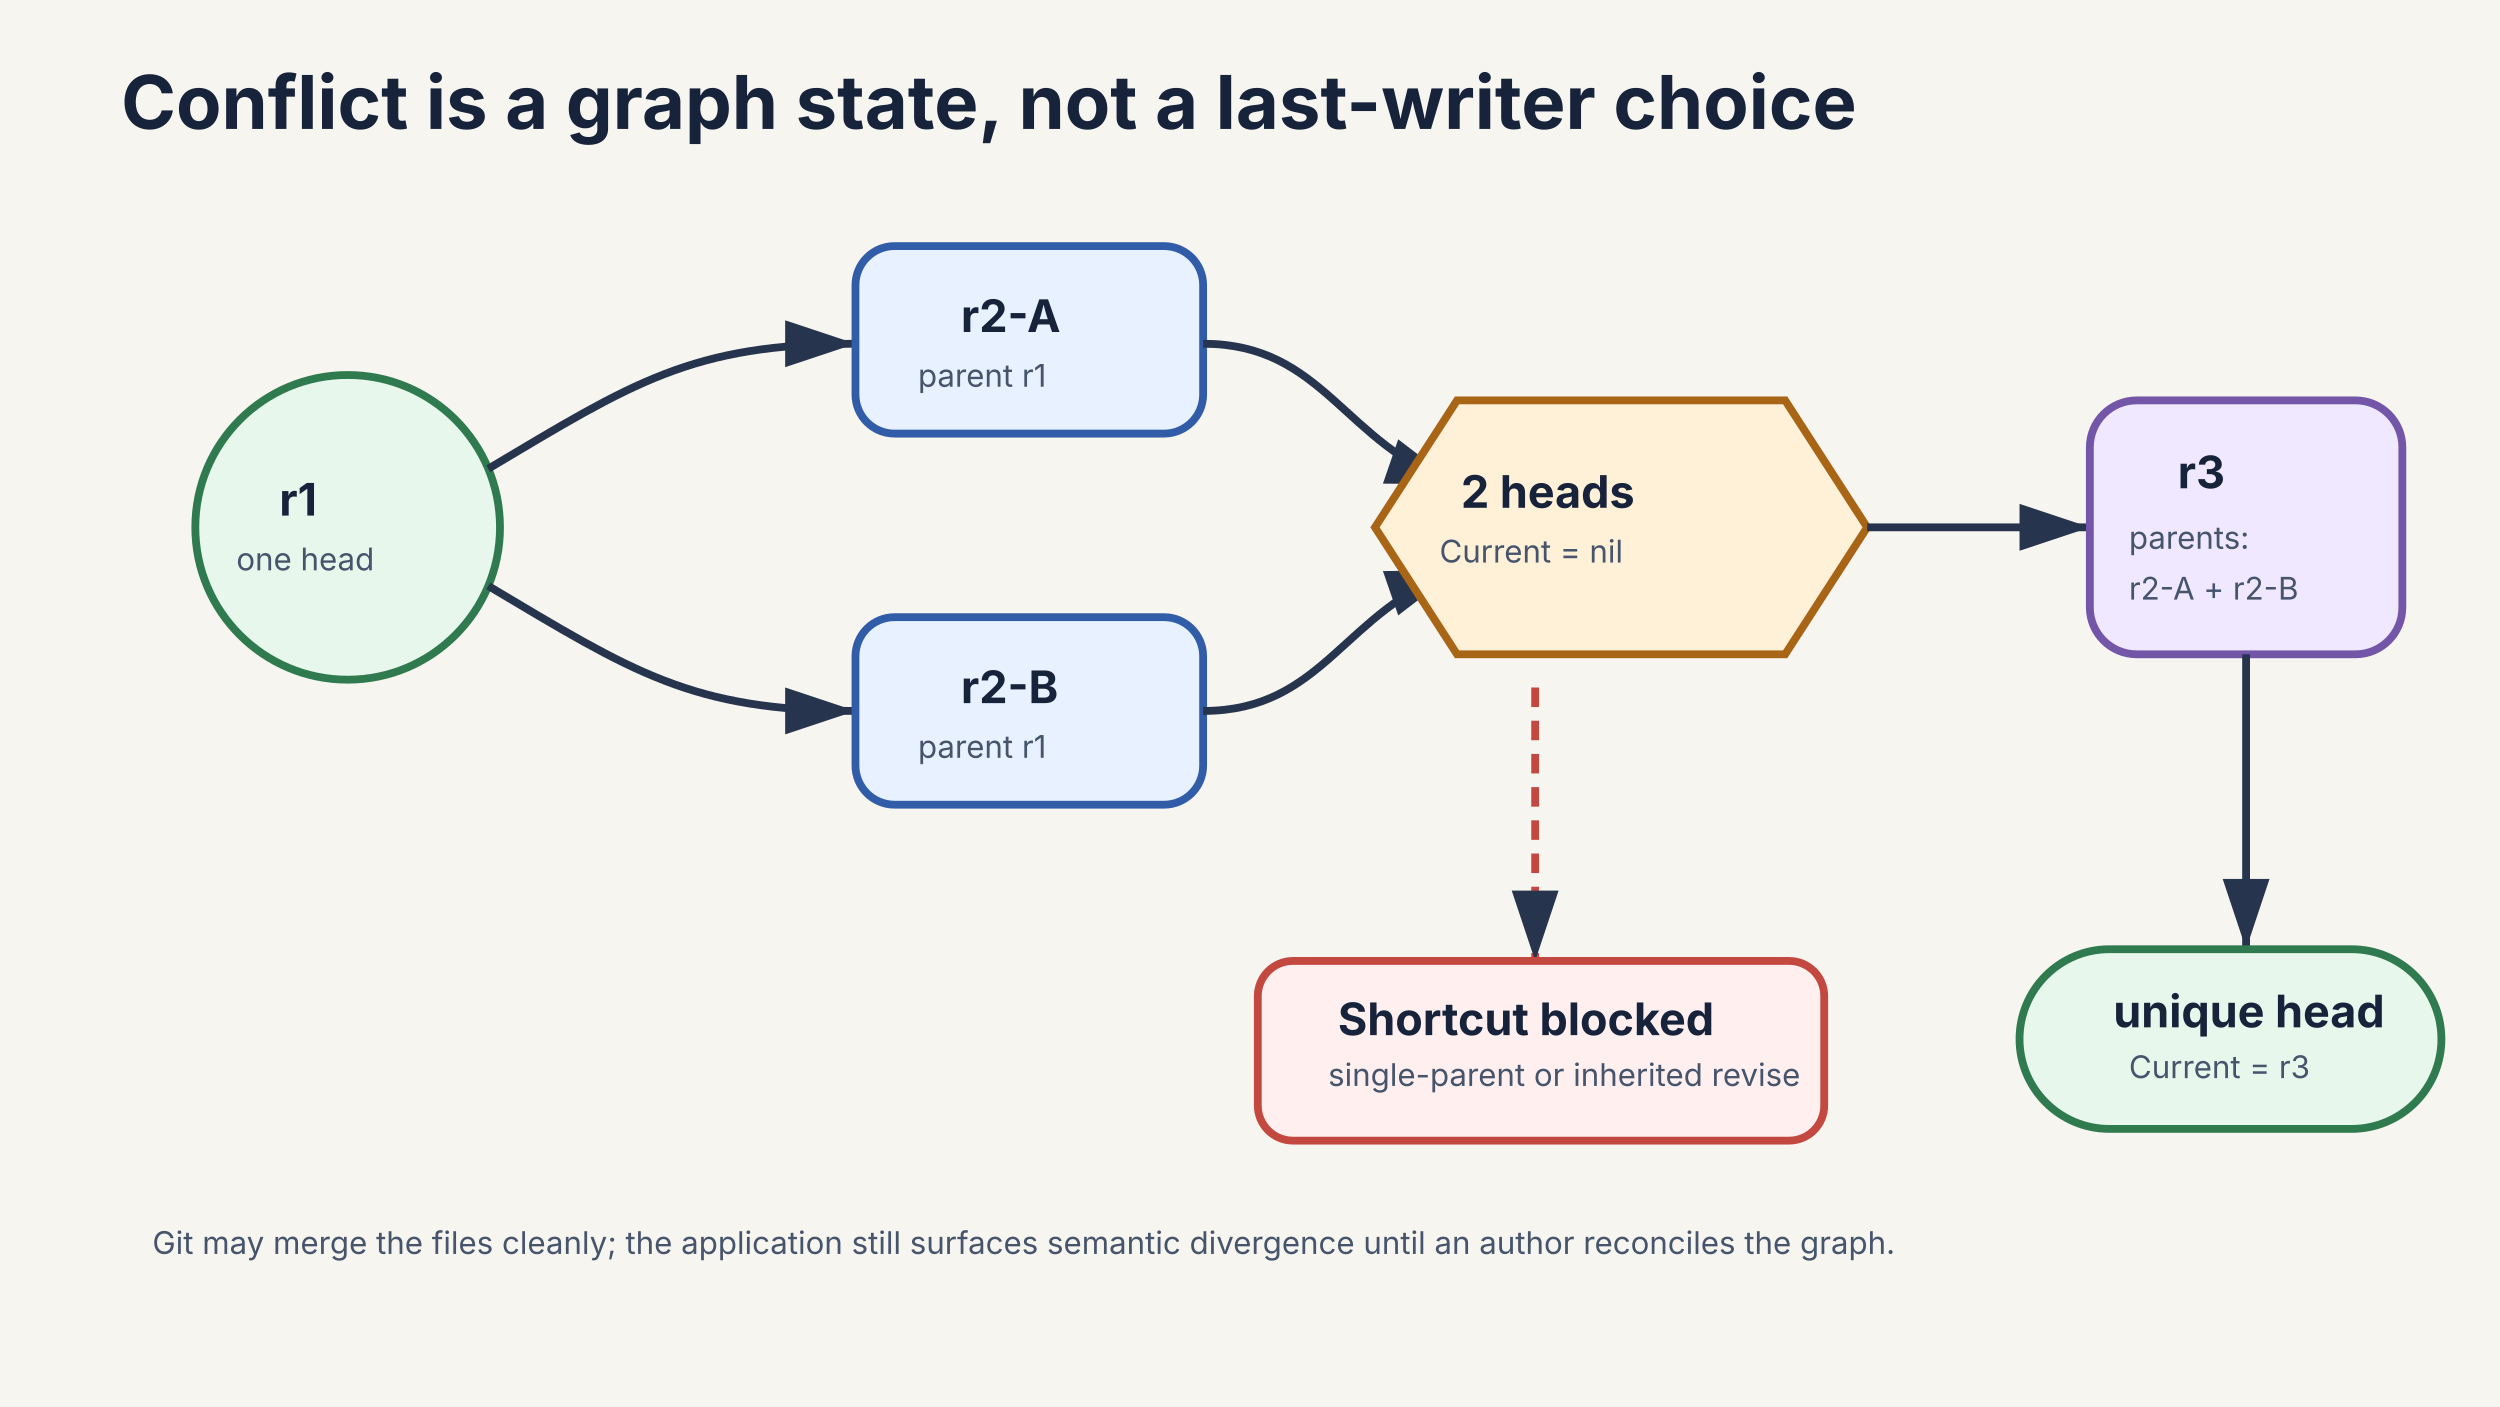
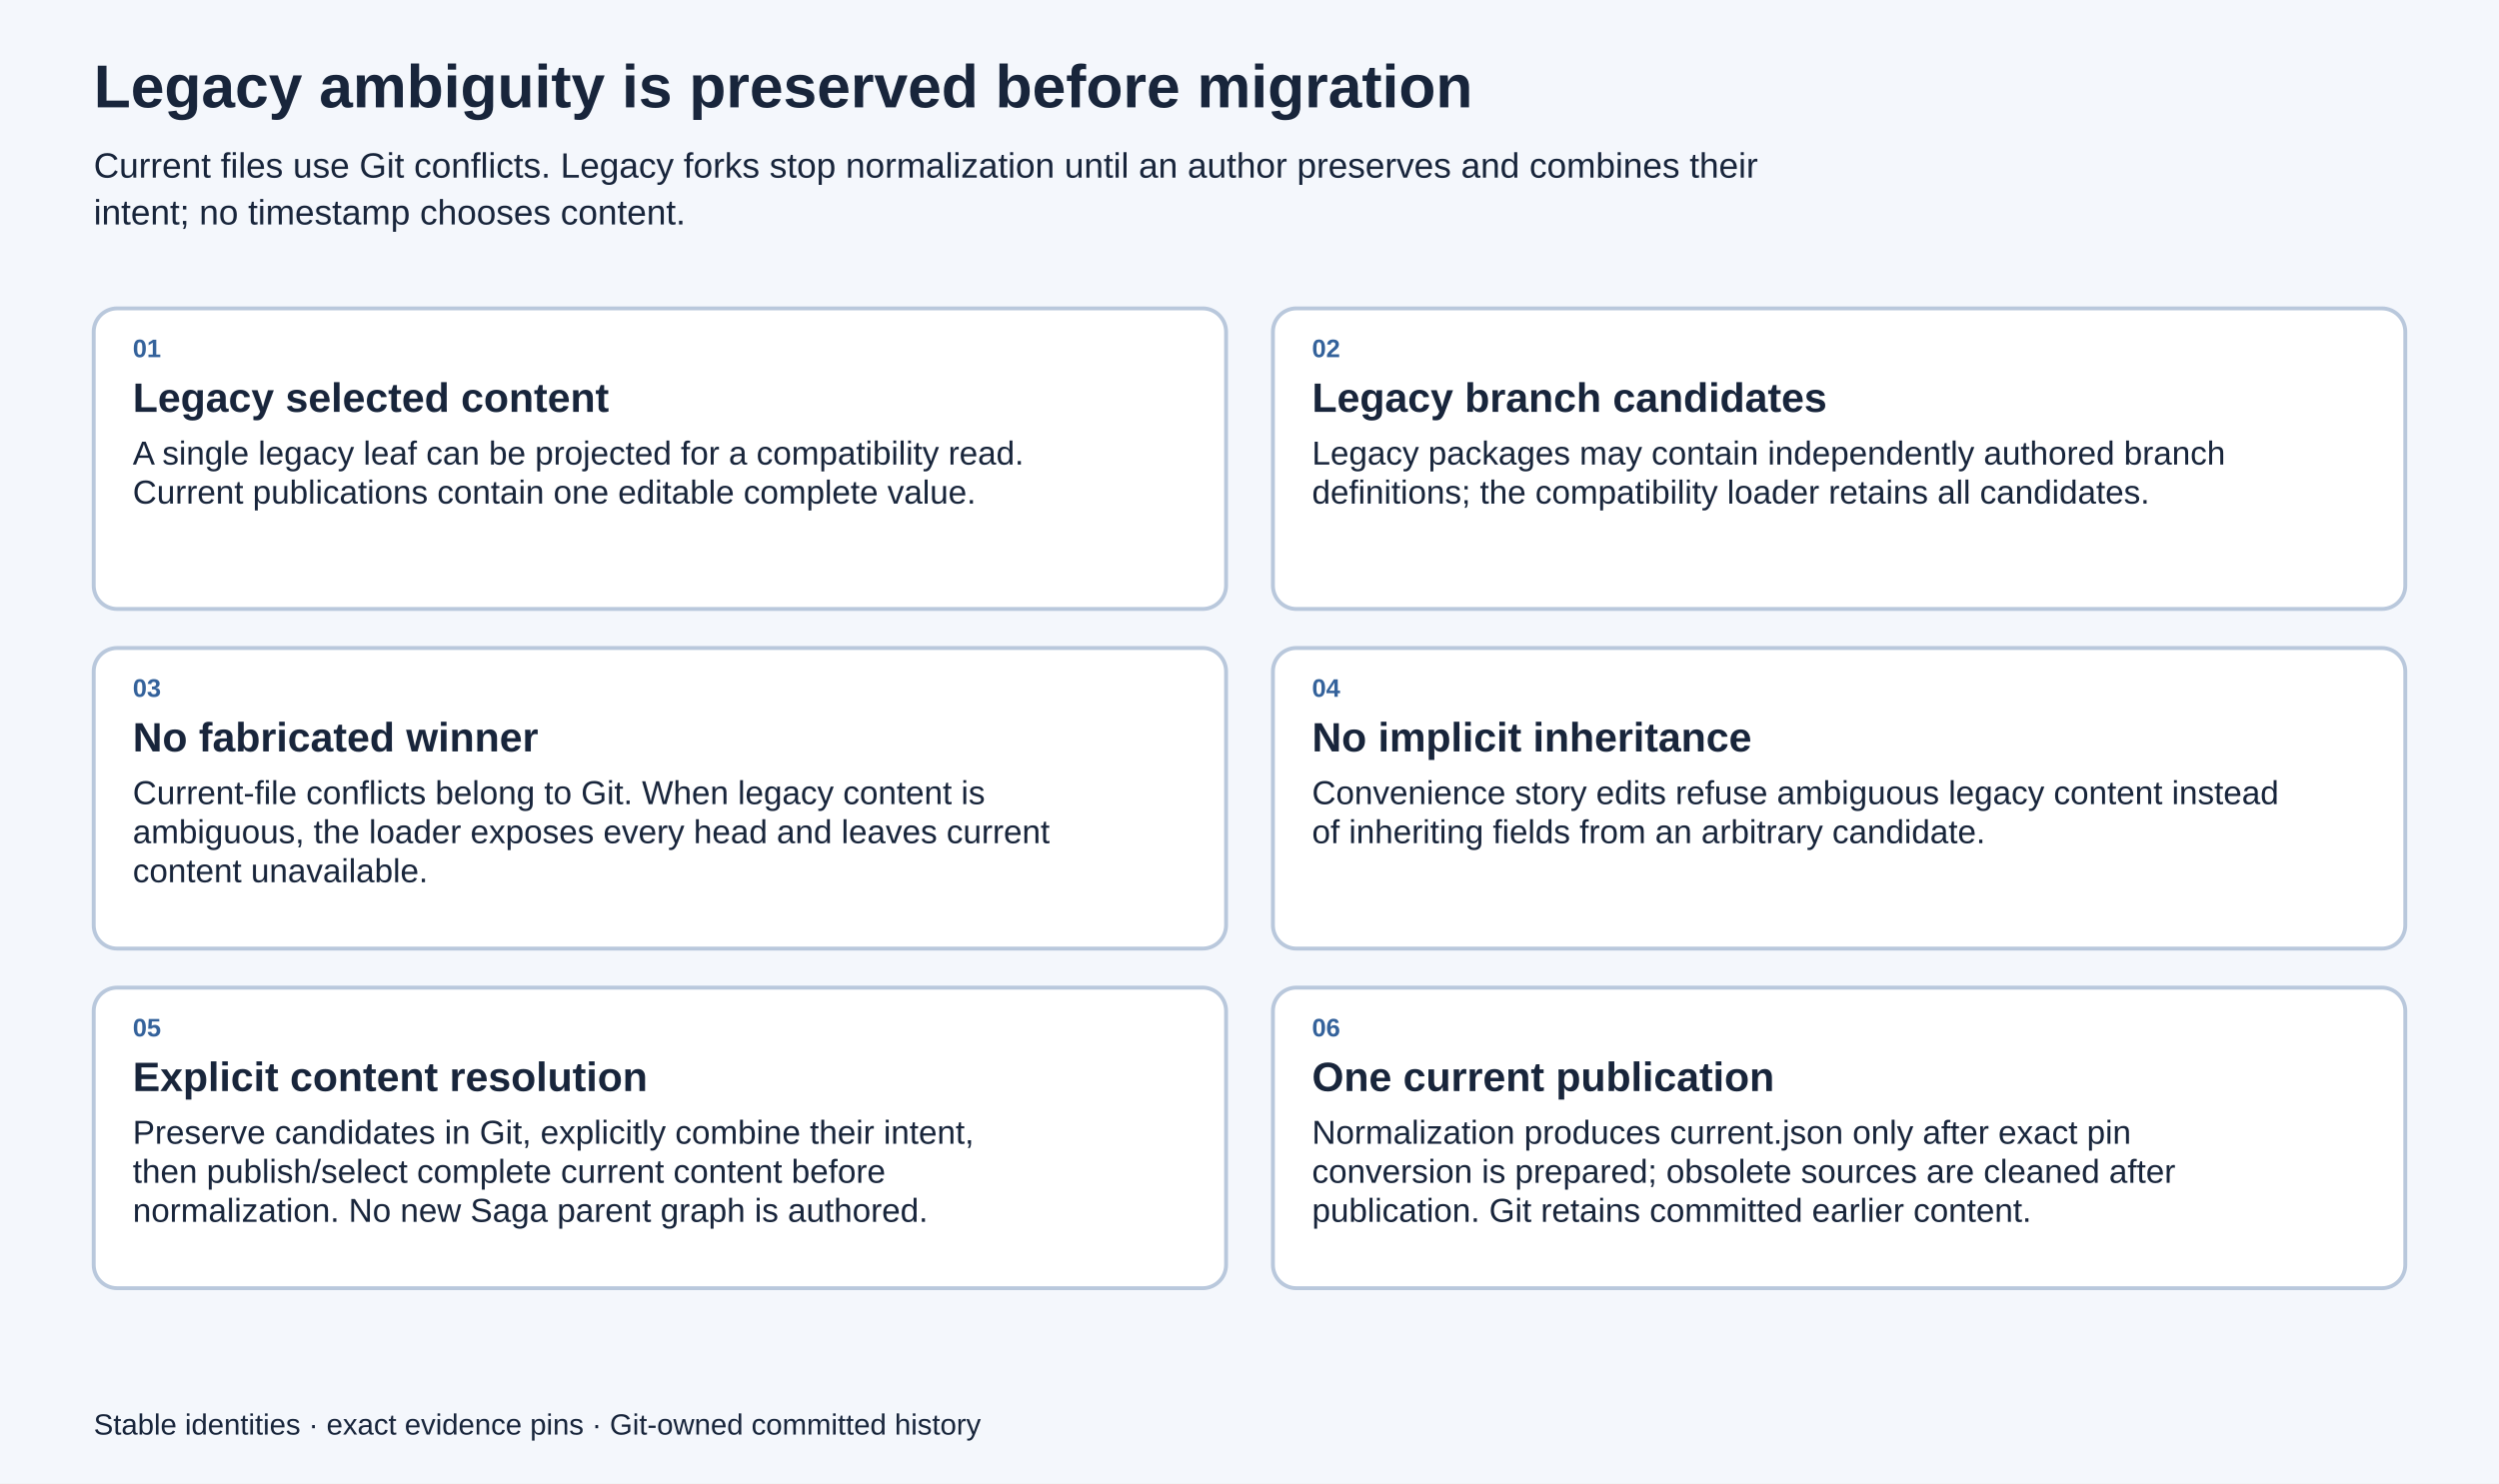
- <svg xmlns="http://www.w3.org/2000/svg" viewBox="0 0 1280 720" role="img" aria-labelledby="title desc">
-   <defs>
-     <marker id="a" markerWidth="10" markerHeight="10" refX="9" refY="3" orient="auto">
-       <path d="M0 0L0 6L9 3Z" fill="#26344d" />
-     </marker>
-     <style>.t{font-family:Inter,system-ui,sans-serif;fill:#17233b}.h{font-size:38px;font-weight:750}.sh{font-size:23px;font-weight:700}.b{font-size:18px}.sm{font-size:16px;fill:#46546c}.e{stroke:#26344d;stroke-width:4;fill:none;marker-end:url(#a)}</style>
-   </defs>
-   <rect width="1280" height="720" fill="#f7f5ef" />
-   <text class="t h" x="62" y="66">Conflict is a graph state, not a last-writer choice</text>
+ <svg xmlns="http://www.w3.org/2000/svg" viewBox="0 0 1280 760" role="img" aria-labelledby="title desc">
+   <style>text{font-family:Arial,sans-serif;fill:#18253b}.card{fill:#fff;stroke:#b9c8dc;stroke-width:2}.label{font-size:21px;font-weight:700}.detail{font-size:17px}.eyebrow{font-size:13px;font-weight:700;fill:#34629b}</style>
+   <rect width="1280" height="760" fill="#f4f7fc" />
+   <text x="48" y="55" font-size="31" font-weight="700">Legacy ambiguity is preserved before migration</text>
+   <text x="48" y="91" font-size="18">Current files use Git conflicts. Legacy forks stop normalization until an author preserves and combines their</text>
+   <text x="48" y="115" font-size="18">intent; no timestamp chooses content.</text>
  <g id="unique-head">
-     <circle cx="178" cy="270" r="78" fill="#e8f7ec" stroke="#2f7a4f" stroke-width="4" />
-     <text class="t sh" x="143" y="264">r1</text>
-     <text class="t sm" x="121" y="292">one head</text>
+     <rect class="card" x="48" y="158" width="580" height="154" rx="12" />
+     <text class="eyebrow" x="68" y="183">01</text>
+     <text class="label" x="68" y="211">Legacy selected content</text>
+     <text class="detail" x="68" y="238">A single legacy leaf can be projected for a compatibility read.</text>
+     <text class="detail" x="68" y="258">Current publications contain one editable complete value.</text>
  </g>
  <g id="concurrent-fork">
-     <path class="e" d="M250 240C324 196 354 176 438 176" />
-     <path class="e" d="M250 300C324 344 354 364 438 364" />
-     <rect x="438" y="126" width="178" height="96" rx="20" fill="#e8f1ff" stroke="#315ca8" stroke-width="4" />
-     <text class="t sh" x="492" y="170">r2-A</text>
-     <text class="t sm" x="470" y="198">parent r1</text>
-     <rect x="438" y="316" width="178" height="96" rx="20" fill="#e8f1ff" stroke="#315ca8" stroke-width="4" />
-     <text class="t sh" x="492" y="360">r2-B</text>
-     <text class="t sm" x="470" y="388">parent r1</text>
+     <rect class="card" x="652" y="158" width="580" height="154" rx="12" />
+     <text class="eyebrow" x="672" y="183">02</text>
+     <text class="label" x="672" y="211">Legacy branch candidates</text>
+     <text class="detail" x="672" y="238">Legacy packages may contain independently authored branch</text>
+     <text class="detail" x="672" y="258">definitions; the compatibility loader retains all candidates.</text>
  </g>
  <g id="explicit-conflict">
-     <path class="e" d="M616 176C678 176 688 228 746 248" />
-     <path class="e" d="M616 364C678 364 688 312 746 292" />
-     <polygon points="746,205 914,205 956,270 914,335 746,335 704,270" fill="#fff0d8" stroke="#a86516" stroke-width="4" />
-     <text class="t sh" x="748" y="260">2 heads</text>
-     <text class="t sm" x="737" y="288">Current = nil</text>
+     <rect class="card" x="48" y="332" width="580" height="154" rx="12" />
+     <text class="eyebrow" x="68" y="357">03</text>
+     <text class="label" x="68" y="385">No fabricated winner</text>
+     <text class="detail" x="68" y="412">Current-file conflicts belong to Git. When legacy content is</text>
+     <text class="detail" x="68" y="432">ambiguous, the loader exposes every head and leaves current</text>
+     <text class="detail" x="68" y="452">content unavailable.</text>
  </g>
  <g id="shortcut-blocked">
-     <path d="M786 352V492" stroke="#c34840" stroke-width="4" stroke-dasharray="10 7" marker-end="url(#a)" />
-     <rect x="644" y="492" width="290" height="92" rx="18" fill="#fff0ef" stroke="#c34840" stroke-width="4" />
-     <text class="t sh" x="685" y="530">Shortcut blocked</text>
-     <text class="t sm" x="680" y="556">single-parent or inherited revise</text>
+     <rect class="card" x="652" y="332" width="580" height="154" rx="12" />
+     <text class="eyebrow" x="672" y="357">04</text>
+     <text class="label" x="672" y="385">No implicit inheritance</text>
+     <text class="detail" x="672" y="412">Convenience story edits refuse ambiguous legacy content instead</text>
+     <text class="detail" x="672" y="432">of inheriting fields from an arbitrary candidate.</text>
  </g>
  <g id="reconcile-all-heads">
-     <path class="e" d="M956 270H1070" />
-     <rect x="1070" y="205" width="160" height="130" rx="24" fill="#efe8ff" stroke="#7356a8" stroke-width="4" />
-     <text class="t sh" x="1115" y="250">r3</text>
-     <text class="t sm" x="1090" y="281">parents:</text>
-     <text class="t sm" x="1090" y="307">r2-A + r2-B</text>
+     <rect class="card" x="48" y="506" width="580" height="154" rx="12" />
+     <text class="eyebrow" x="68" y="531">05</text>
+     <text class="label" x="68" y="559">Explicit content resolution</text>
+     <text class="detail" x="68" y="586">Preserve candidates in Git, explicitly combine their intent,</text>
+     <text class="detail" x="68" y="606">then publish/select complete current content before</text>
+     <text class="detail" x="68" y="626">normalization. No new Saga parent graph is authored.</text>
  </g>
  <g id="restored-current">
-     <path class="e" d="M1150 335V486" />
-     <rect x="1034" y="486" width="216" height="92" rx="46" fill="#e8f7ec" stroke="#2f7a4f" stroke-width="4" />
-     <text class="t sh" x="1082" y="526">unique head</text>
-     <text class="t sm" x="1090" y="552">Current = r3</text>
+     <rect class="card" x="652" y="506" width="580" height="154" rx="12" />
+     <text class="eyebrow" x="672" y="531">06</text>
+     <text class="label" x="672" y="559">One current publication</text>
+     <text class="detail" x="672" y="586">Normalization produces current.json only after exact pin</text>
+     <text class="detail" x="672" y="606">conversion is prepared; obsolete sources are cleaned after</text>
+     <text class="detail" x="672" y="626">publication. Git retains committed earlier content.</text>
  </g>
-   <text class="t sm" x="78" y="642">Git may merge the files cleanly; the application still surfaces semantic divergence until an author reconciles the graph.</text>
+   <text x="48" y="735" font-size="15">Stable identities · exact evidence pins · Git-owned committed history</text>
</svg>
